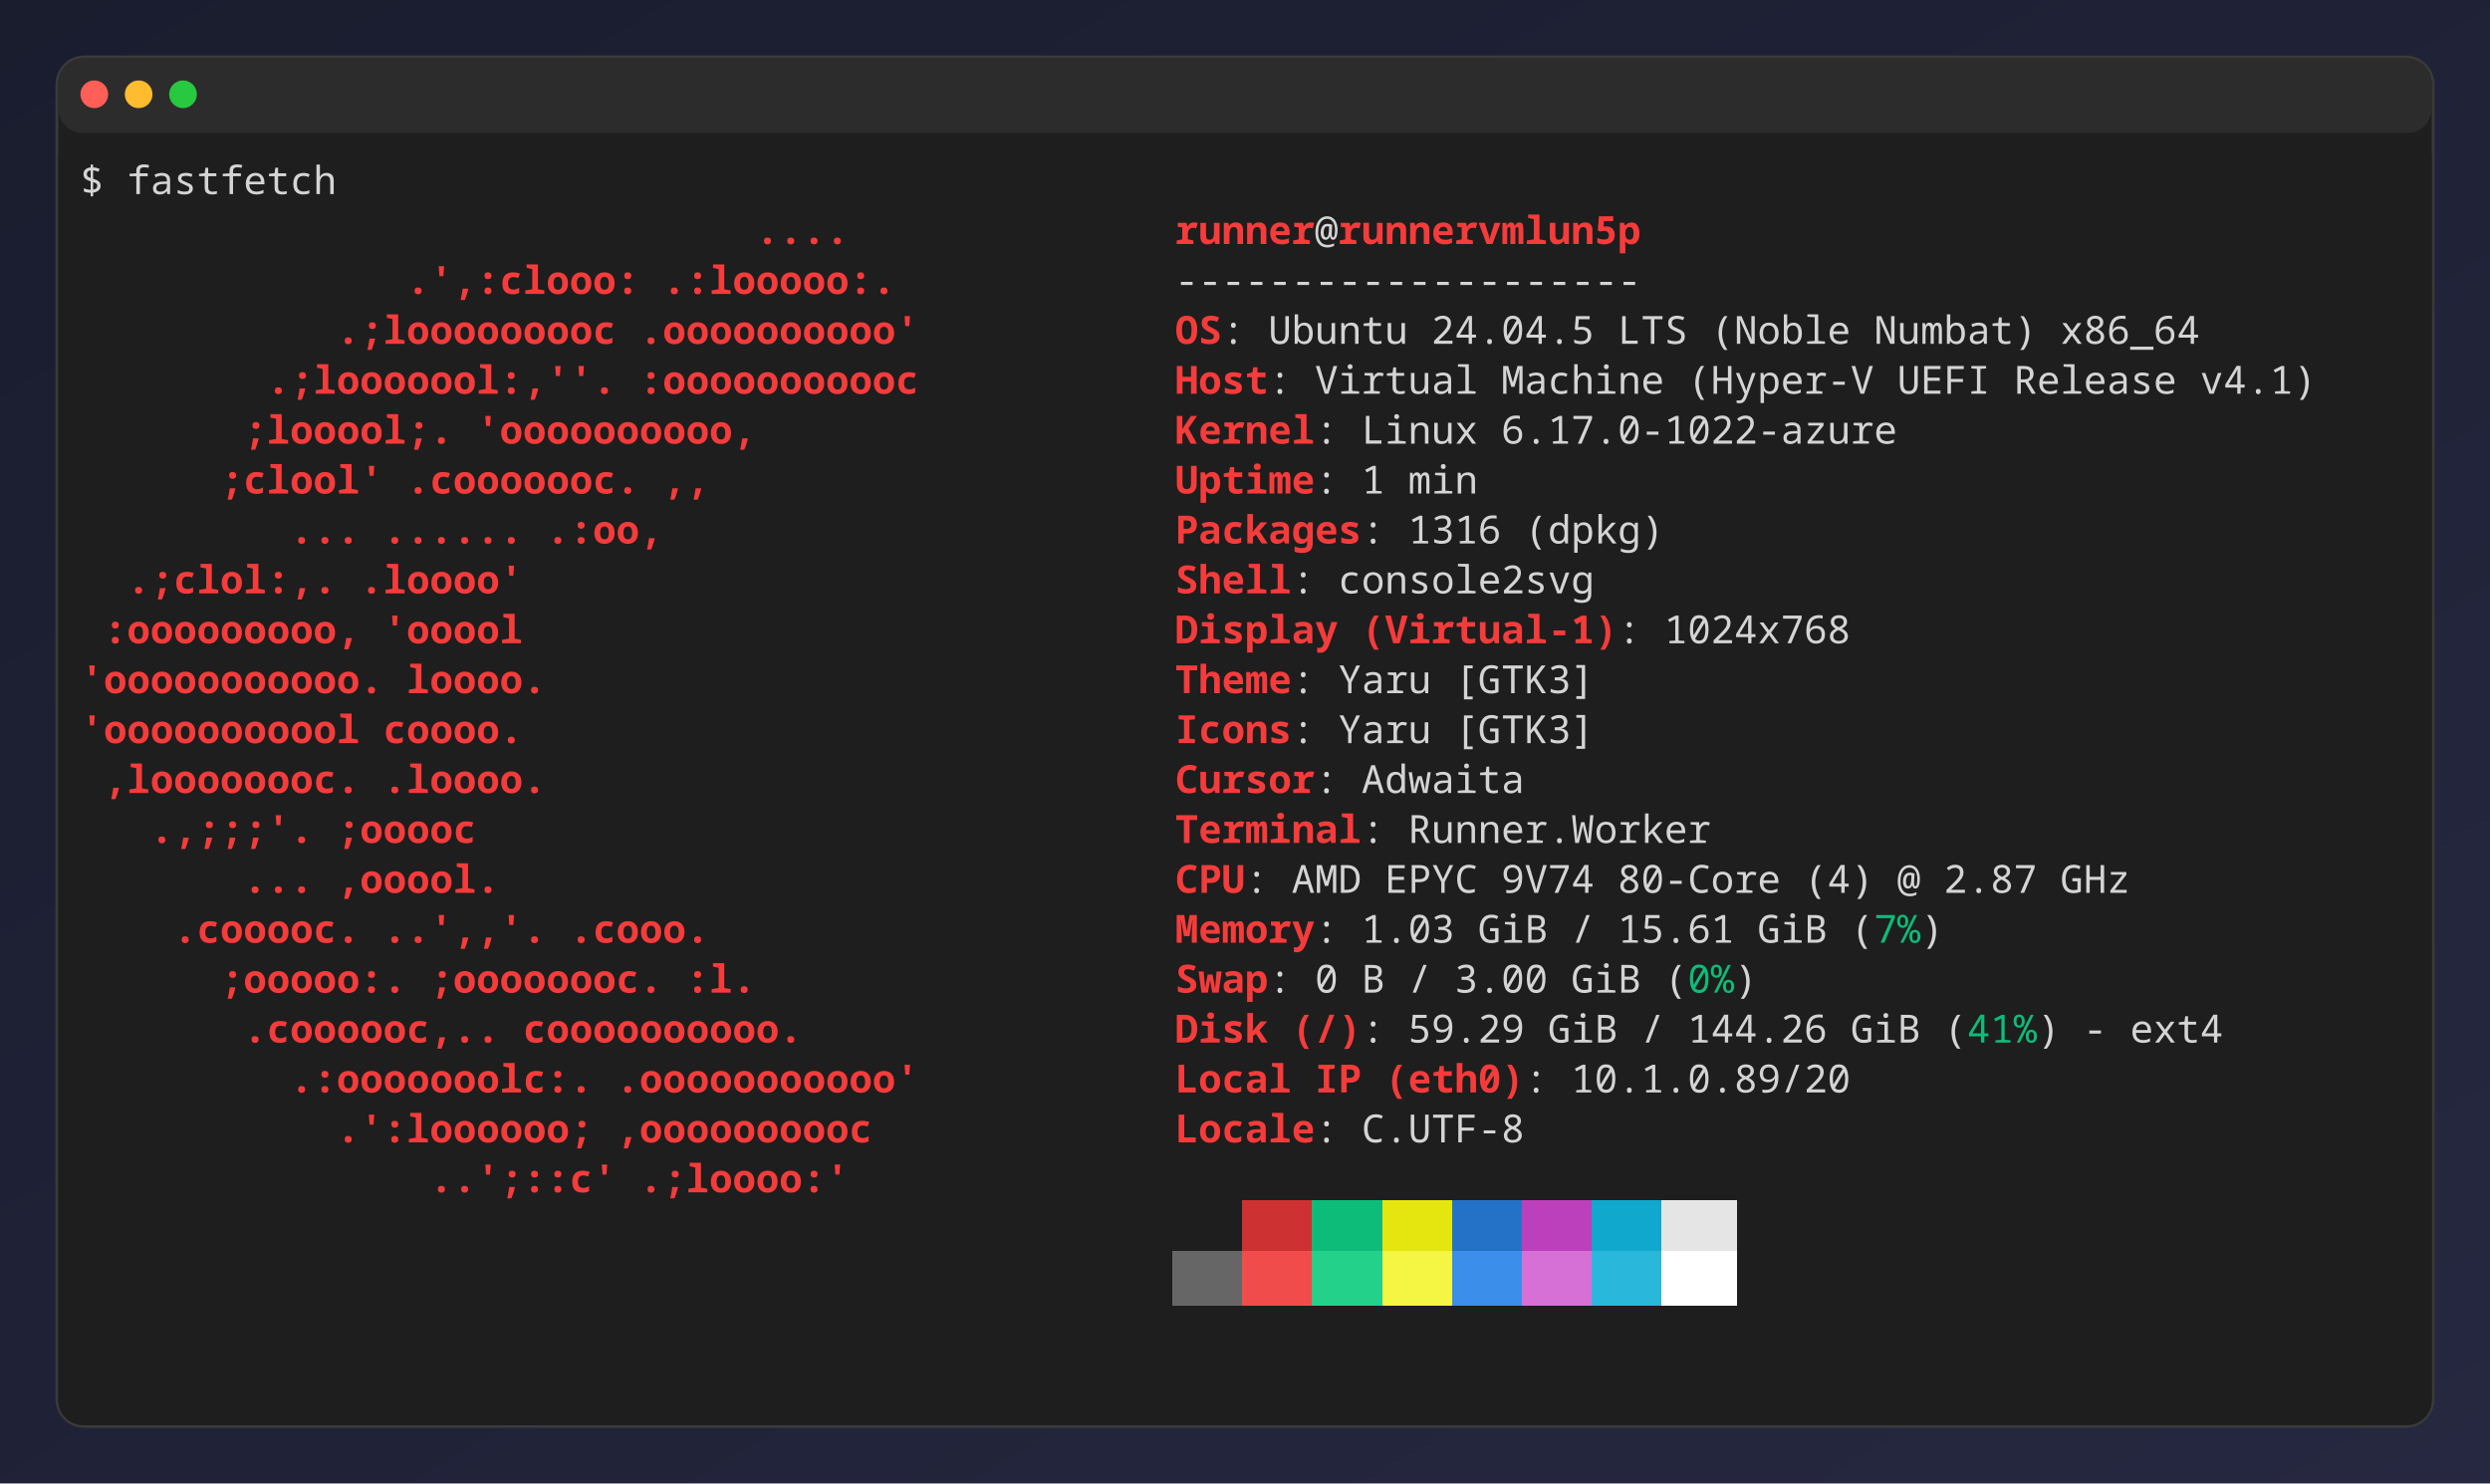
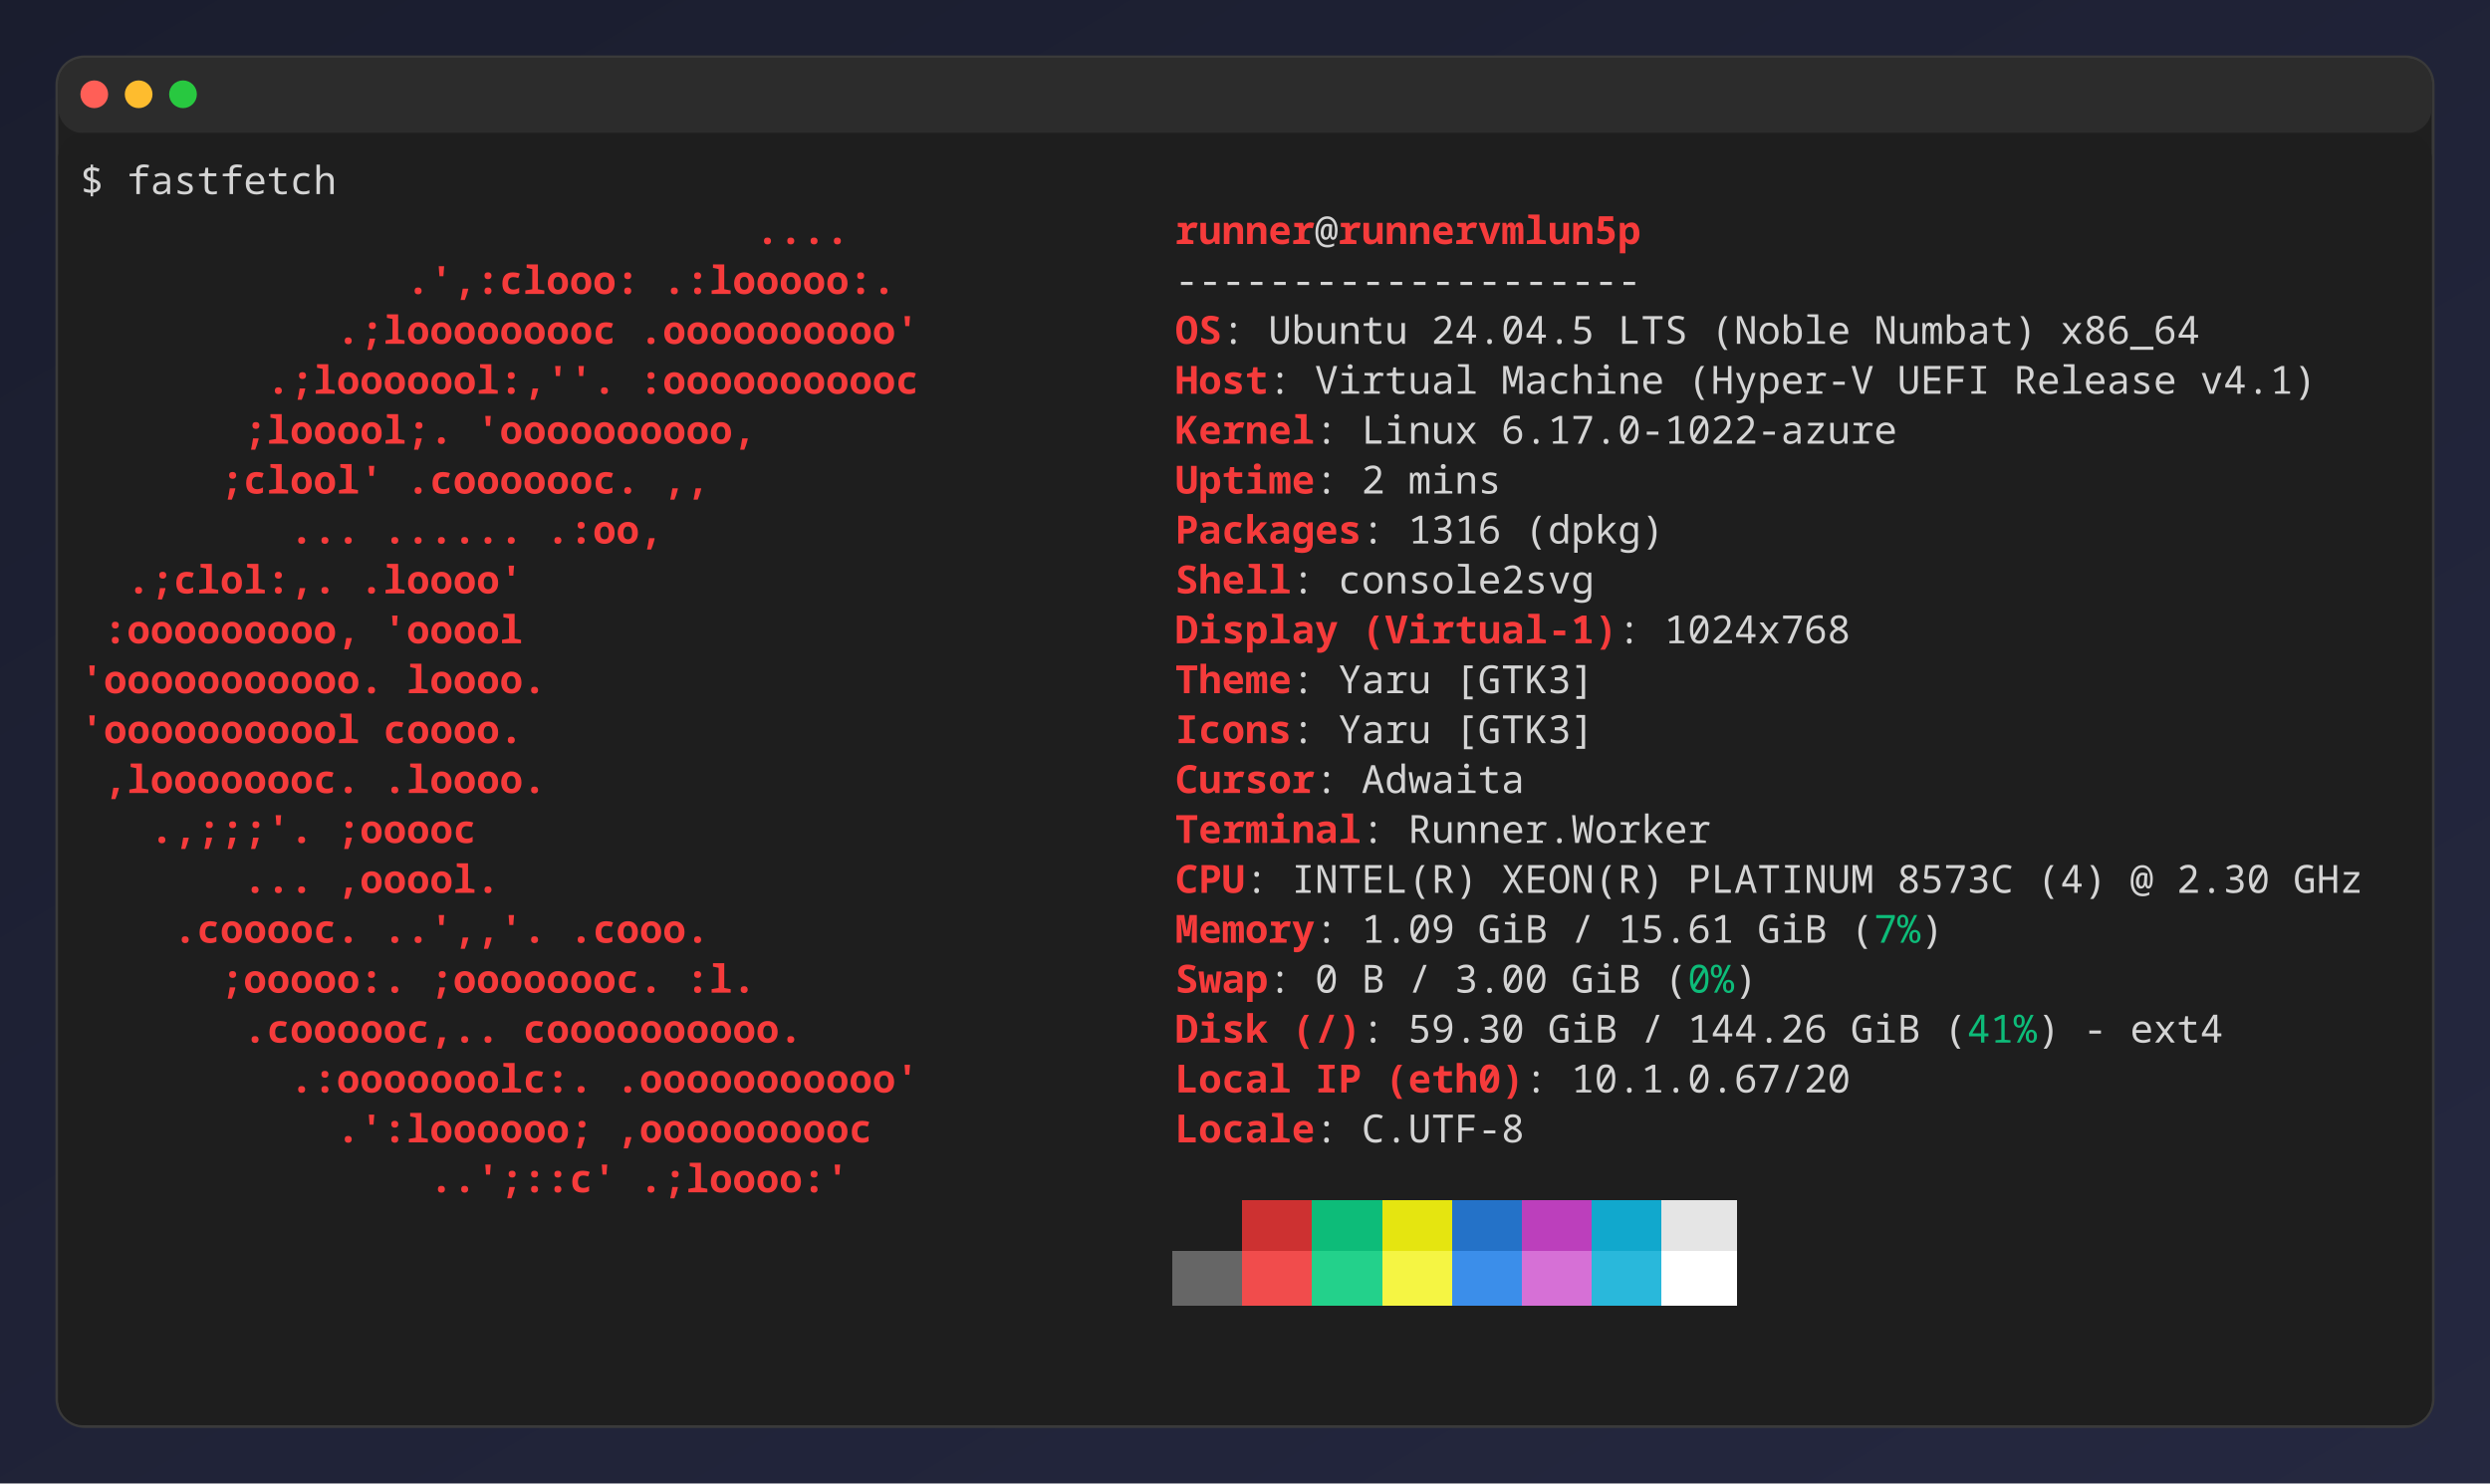
<svg xmlns="http://www.w3.org/2000/svg" width="898" height="535" viewBox="0 0 898 535" role="img" aria-label="console2svg output">
  <style>
.c2.c { font-family: "JetBrains Mono","Cascadia Mono","Segoe UI Mono","Noto Sans Mono","SFMono-Regular",Menlo,Consolas,"DejaVu Sans Mono","Liberation Mono",monospace; font-size: 14px; }
.c2 text { dominant-baseline: alphabetic; }
.c2 .q { shape-rendering: crispEdges; }
.c2 .w { white-space: pre; }
.c2 .aa{fill:#d4d4d4}
.c2 .ab{fill:#F63B3B;font-weight:bold}
.c2 .ac{fill:#0dbc79}
</style>
  <defs>
    <pattern id="c2-redacted-stripe" patternUnits="userSpaceOnUse" width="8" height="8">
      <path d="M0 0h8v8H0z" fill="#1e1e1e" />
      <path d="M-2,2 L2,-2 M0,8 L8,0 M6,10 L10,6" stroke="#d4d4d4" stroke-width="2" opacity="0.3" />
    </pattern>
  </defs>
  <defs>
    <linearGradient id="c2bg" x1="0%" y1="0%" x2="100%" y2="100%">
      <stop offset="0%" stop-color="#1a1d2e" />
      <stop offset="100%" stop-color="#252840" />
    </linearGradient>
  </defs>
  <rect width="898" height="535" fill="url(#c2bg)" />
  <rect x="20.5" y="20.5" rx="10" ry="10" width="857" height="494" fill="#1f1f1f" stroke="#3a3a3a" />
  <rect x="21" y="21" rx="9" ry="9" width="856" height="27" fill="#2c2c2c" />
  <circle cx="34" cy="34" r="5" fill="#ff5f57" />
  <circle cx="50" cy="34" r="5" fill="#febc2e" />
  <circle cx="66" cy="34" r="5" fill="#28c840" />
  <rect x="21" y="48" width="856" height="466" rx="9" ry="9" fill="#1e1e1e" />
  <g class="c2 c">
    <rect x="29" y="56" width="840" height="18" fill="#1e1e1e" />
    <text class="aa" x="29" y="70">$ fastfetch</text>
  </g>
  <g class="c2 c" transform="translate(29 74)">
    <rect width="840" height="432" fill="#1e1e1e" />
    <rect class="q" x="420" y="360" width="25.2" height="18" fill="#cd3131" stroke="#cd3131" stroke-width="2" vector-effect="non-scaling-stroke" />
    <rect class="q" x="445.2" y="360" width="25.2" height="18" fill="#0dbc79" stroke="#0dbc79" stroke-width="2" vector-effect="non-scaling-stroke" />
    <rect class="q" x="470.4" y="360" width="25.2" height="18" fill="#e5e510" stroke="#e5e510" stroke-width="2" vector-effect="non-scaling-stroke" />
    <rect class="q" x="495.6" y="360" width="25.2" height="18" fill="#2472c8" stroke="#2472c8" stroke-width="2" vector-effect="non-scaling-stroke" />
    <rect class="q" x="520.8" y="360" width="25.2" height="18" fill="#bc3fbc" stroke="#bc3fbc" stroke-width="2" vector-effect="non-scaling-stroke" />
    <rect class="q" x="546" y="360" width="25.2" height="18" fill="#11a8cd" stroke="#11a8cd" stroke-width="2" vector-effect="non-scaling-stroke" />
    <rect class="q" x="571.2" y="360" width="25.2" height="18" fill="#e5e5e5" stroke="#e5e5e5" stroke-width="2" vector-effect="non-scaling-stroke" />
    <rect class="q" x="394.8" y="378" width="25.2" height="18" fill="#666666" stroke="#666666" stroke-width="2" vector-effect="non-scaling-stroke" />
    <rect class="q" x="420" y="378" width="25.2" height="18" fill="#f14c4c" stroke="#f14c4c" stroke-width="2" vector-effect="non-scaling-stroke" />
    <rect class="q" x="445.2" y="378" width="25.2" height="18" fill="#23d18b" stroke="#23d18b" stroke-width="2" vector-effect="non-scaling-stroke" />
    <rect class="q" x="470.4" y="378" width="25.2" height="18" fill="#f5f543" stroke="#f5f543" stroke-width="2" vector-effect="non-scaling-stroke" />
    <rect class="q" x="495.6" y="378" width="25.2" height="18" fill="#3b8eea" stroke="#3b8eea" stroke-width="2" vector-effect="non-scaling-stroke" />
    <rect class="q" x="520.8" y="378" width="25.2" height="18" fill="#d670d6" stroke="#d670d6" stroke-width="2" vector-effect="non-scaling-stroke" />
    <rect class="q" x="546" y="378" width="25.2" height="18" fill="#29b8db" stroke="#29b8db" stroke-width="2" vector-effect="non-scaling-stroke" />
    <rect class="q" x="571.2" y="378" width="25.2" height="18" fill="#ffffff" stroke="#ffffff" stroke-width="2" vector-effect="non-scaling-stroke" />
  </g>
  <g class="c2 c" transform="translate(29 74)">
    <text class="ab" x="243.6" y="14" textLength="33.6">....</text>
    <text class="ab" x="394.8" y="14" textLength="50.4">runner</text>
    <text class="aa" x="445.2" y="14" textLength="8.4">@</text>
    <text class="ab" x="453.6" y="14" textLength="109.2">runnervmlun5p</text>
    <text class="ab w" x="117.6" y="32" textLength="184.8">.',:clooo:  .:looooo:.</text>
    <text class="aa" x="394.8" y="32" textLength="168">--------------------</text>
    <text class="ab w" x="92.4" y="50" textLength="218.4">.;looooooooc  .oooooooooo'</text>
    <text class="ab" x="394.8" y="50" textLength="16.8">OS</text>
    <text class="aa w" x="411.6" y="50" textLength="352.8">: Ubuntu 24.04.5 LTS (Noble Numbat) x86_64</text>
    <text class="ab w" x="67.2" y="68" textLength="243.6">.;looooool:,''.  :ooooooooooc</text>
    <text class="ab" x="394.8" y="68" textLength="33.6">Host</text>
    <text class="aa w" x="428.4" y="68" textLength="378">: Virtual Machine (Hyper-V UEFI Release v4.1)</text>
    <text class="ab w" x="58.8" y="86" textLength="252">;looool;.         'oooooooooo,</text>
    <text class="ab" x="394.8" y="86" textLength="50.4">Kernel</text>
    <text class="aa w" x="445.2" y="86" textLength="210">: Linux 6.17.0-1022-azure</text>
    <text class="ab w" x="50.4" y="104" textLength="285.6">;clool'             .cooooooc.  ,,</text>
    <text class="ab" x="394.8" y="104" textLength="50.4">Uptime</text>
-     <text class="aa w" x="445.2" y="104" textLength="58.8">: 1 min</text>
+     <text class="aa w" x="445.2" y="104" textLength="67.2">: 2 mins</text>
    <text class="ab w" x="75.6" y="122" textLength="268.8">...                ......  .:oo,</text>
    <text class="ab" x="394.8" y="122" textLength="67.2">Packages</text>
    <text class="aa w" x="462" y="122" textLength="109.2">: 1316 (dpkg)</text>
    <text class="ab w" x="16.8" y="140" textLength="336">.;clol:,.                        .loooo'</text>
    <text class="ab" x="394.8" y="140" textLength="42">Shell</text>
    <text class="aa w" x="436.8" y="140" textLength="109.2">: console2svg</text>
    <text class="ab w" x="8.4" y="158" textLength="344.4">:ooooooooo,                        'ooool</text>
    <text class="ab w" x="394.8" y="158" textLength="159.6">Display (Virtual-1)</text>
    <text class="aa w" x="554.4" y="158" textLength="84">: 1024x768</text>
    <text class="ab w" y="176" textLength="361.2">'ooooooooooo.                        loooo.</text>
    <text class="ab" x="394.8" y="176" textLength="42">Theme</text>
    <text class="aa w" x="436.8" y="176" textLength="109.2">: Yaru [GTK3]</text>
    <text class="ab w" y="194" textLength="361.2">'ooooooooool                         coooo.</text>
    <text class="ab" x="394.8" y="194" textLength="42">Icons</text>
    <text class="aa w" x="436.8" y="194" textLength="109.2">: Yaru [GTK3]</text>
    <text class="ab w" x="8.4" y="212" textLength="352.8">,loooooooc.                        .loooo.</text>
    <text class="ab" x="394.8" y="212" textLength="50.4">Cursor</text>
    <text class="aa w" x="445.2" y="212" textLength="75.6">: Adwaita</text>
    <text class="ab w" x="25.2" y="230" textLength="327.6">.,;;;'.                          ;ooooc</text>
    <text class="ab" x="394.8" y="230" textLength="67.2">Terminal</text>
    <text class="aa w" x="462" y="230" textLength="126">: Runner.Worker</text>
    <text class="ab w" x="58.8" y="248" textLength="294">...                         ,ooool.</text>
    <text class="ab" x="394.8" y="248" textLength="25.2">CPU</text>
-     <text class="aa w" x="420" y="248" textLength="319.2">: AMD EPYC 9V74 80-Core (4) @ 2.87 GHz</text>
+     <text class="aa w" x="420" y="248" textLength="403.2">: INTEL(R) XEON(R) PLATINUM 8573C (4) @ 2.30 GHz</text>
    <text class="ab w" x="33.6" y="266" textLength="310.8">.cooooc.              ..',,'.  .cooo.</text>
    <text class="ab" x="394.8" y="266" textLength="50.4">Memory</text>
-     <text class="aa w" x="445.2" y="266" textLength="201.6">: 1.03 GiB / 15.61 GiB (</text>
+     <text class="aa w" x="445.2" y="266" textLength="201.6">: 1.09 GiB / 15.61 GiB (</text>
    <text class="ac" x="646.8" y="266" textLength="16.8">7%</text>
    <text class="aa" x="663.6" y="266" textLength="8.4">)</text>
    <text class="ab w" x="50.4" y="284" textLength="285.6">;ooooo:.           ;oooooooc.  :l.</text>
    <text class="ab" x="394.8" y="284" textLength="33.6">Swap</text>
    <text class="aa w" x="428.4" y="284" textLength="151.2">: 0 B / 3.00 GiB (</text>
    <text class="ac" x="579.6" y="284" textLength="16.8">0%</text>
    <text class="aa" x="596.4" y="284" textLength="8.4">)</text>
    <text class="ab w" x="58.8" y="302" textLength="243.6">.coooooc,..      coooooooooo.</text>
    <text class="ab w" x="394.8" y="302" textLength="67.2">Disk (/)</text>
-     <text class="aa w" x="462" y="302" textLength="218.4">: 59.29 GiB / 144.26 GiB (</text>
+     <text class="aa w" x="462" y="302" textLength="218.4">: 59.30 GiB / 144.26 GiB (</text>
    <text class="ac" x="680.4" y="302" textLength="25.2">41%</text>
    <text class="aa w" x="705.6" y="302" textLength="67.2">) - ext4</text>
    <text class="ab w" x="75.6" y="320" textLength="226.8">.:ooooooolc:. .ooooooooooo'</text>
    <text class="ab w" x="394.8" y="320" textLength="126">Local IP (eth0)</text>
-     <text class="aa w" x="520.8" y="320" textLength="117.6">: 10.1.0.89/20</text>
+     <text class="aa w" x="520.8" y="320" textLength="117.6">: 10.1.0.67/20</text>
    <text class="ab w" x="92.4" y="338" textLength="201.6">.':loooooo;  ,oooooooooc</text>
    <text class="ab" x="394.8" y="338" textLength="50.4">Locale</text>
    <text class="aa w" x="445.2" y="338" textLength="75.6">: C.UTF-8</text>
    <text class="ab w" x="126" y="356" textLength="159.6">..';::c'  .;loooo:'</text>
  </g>
</svg>
